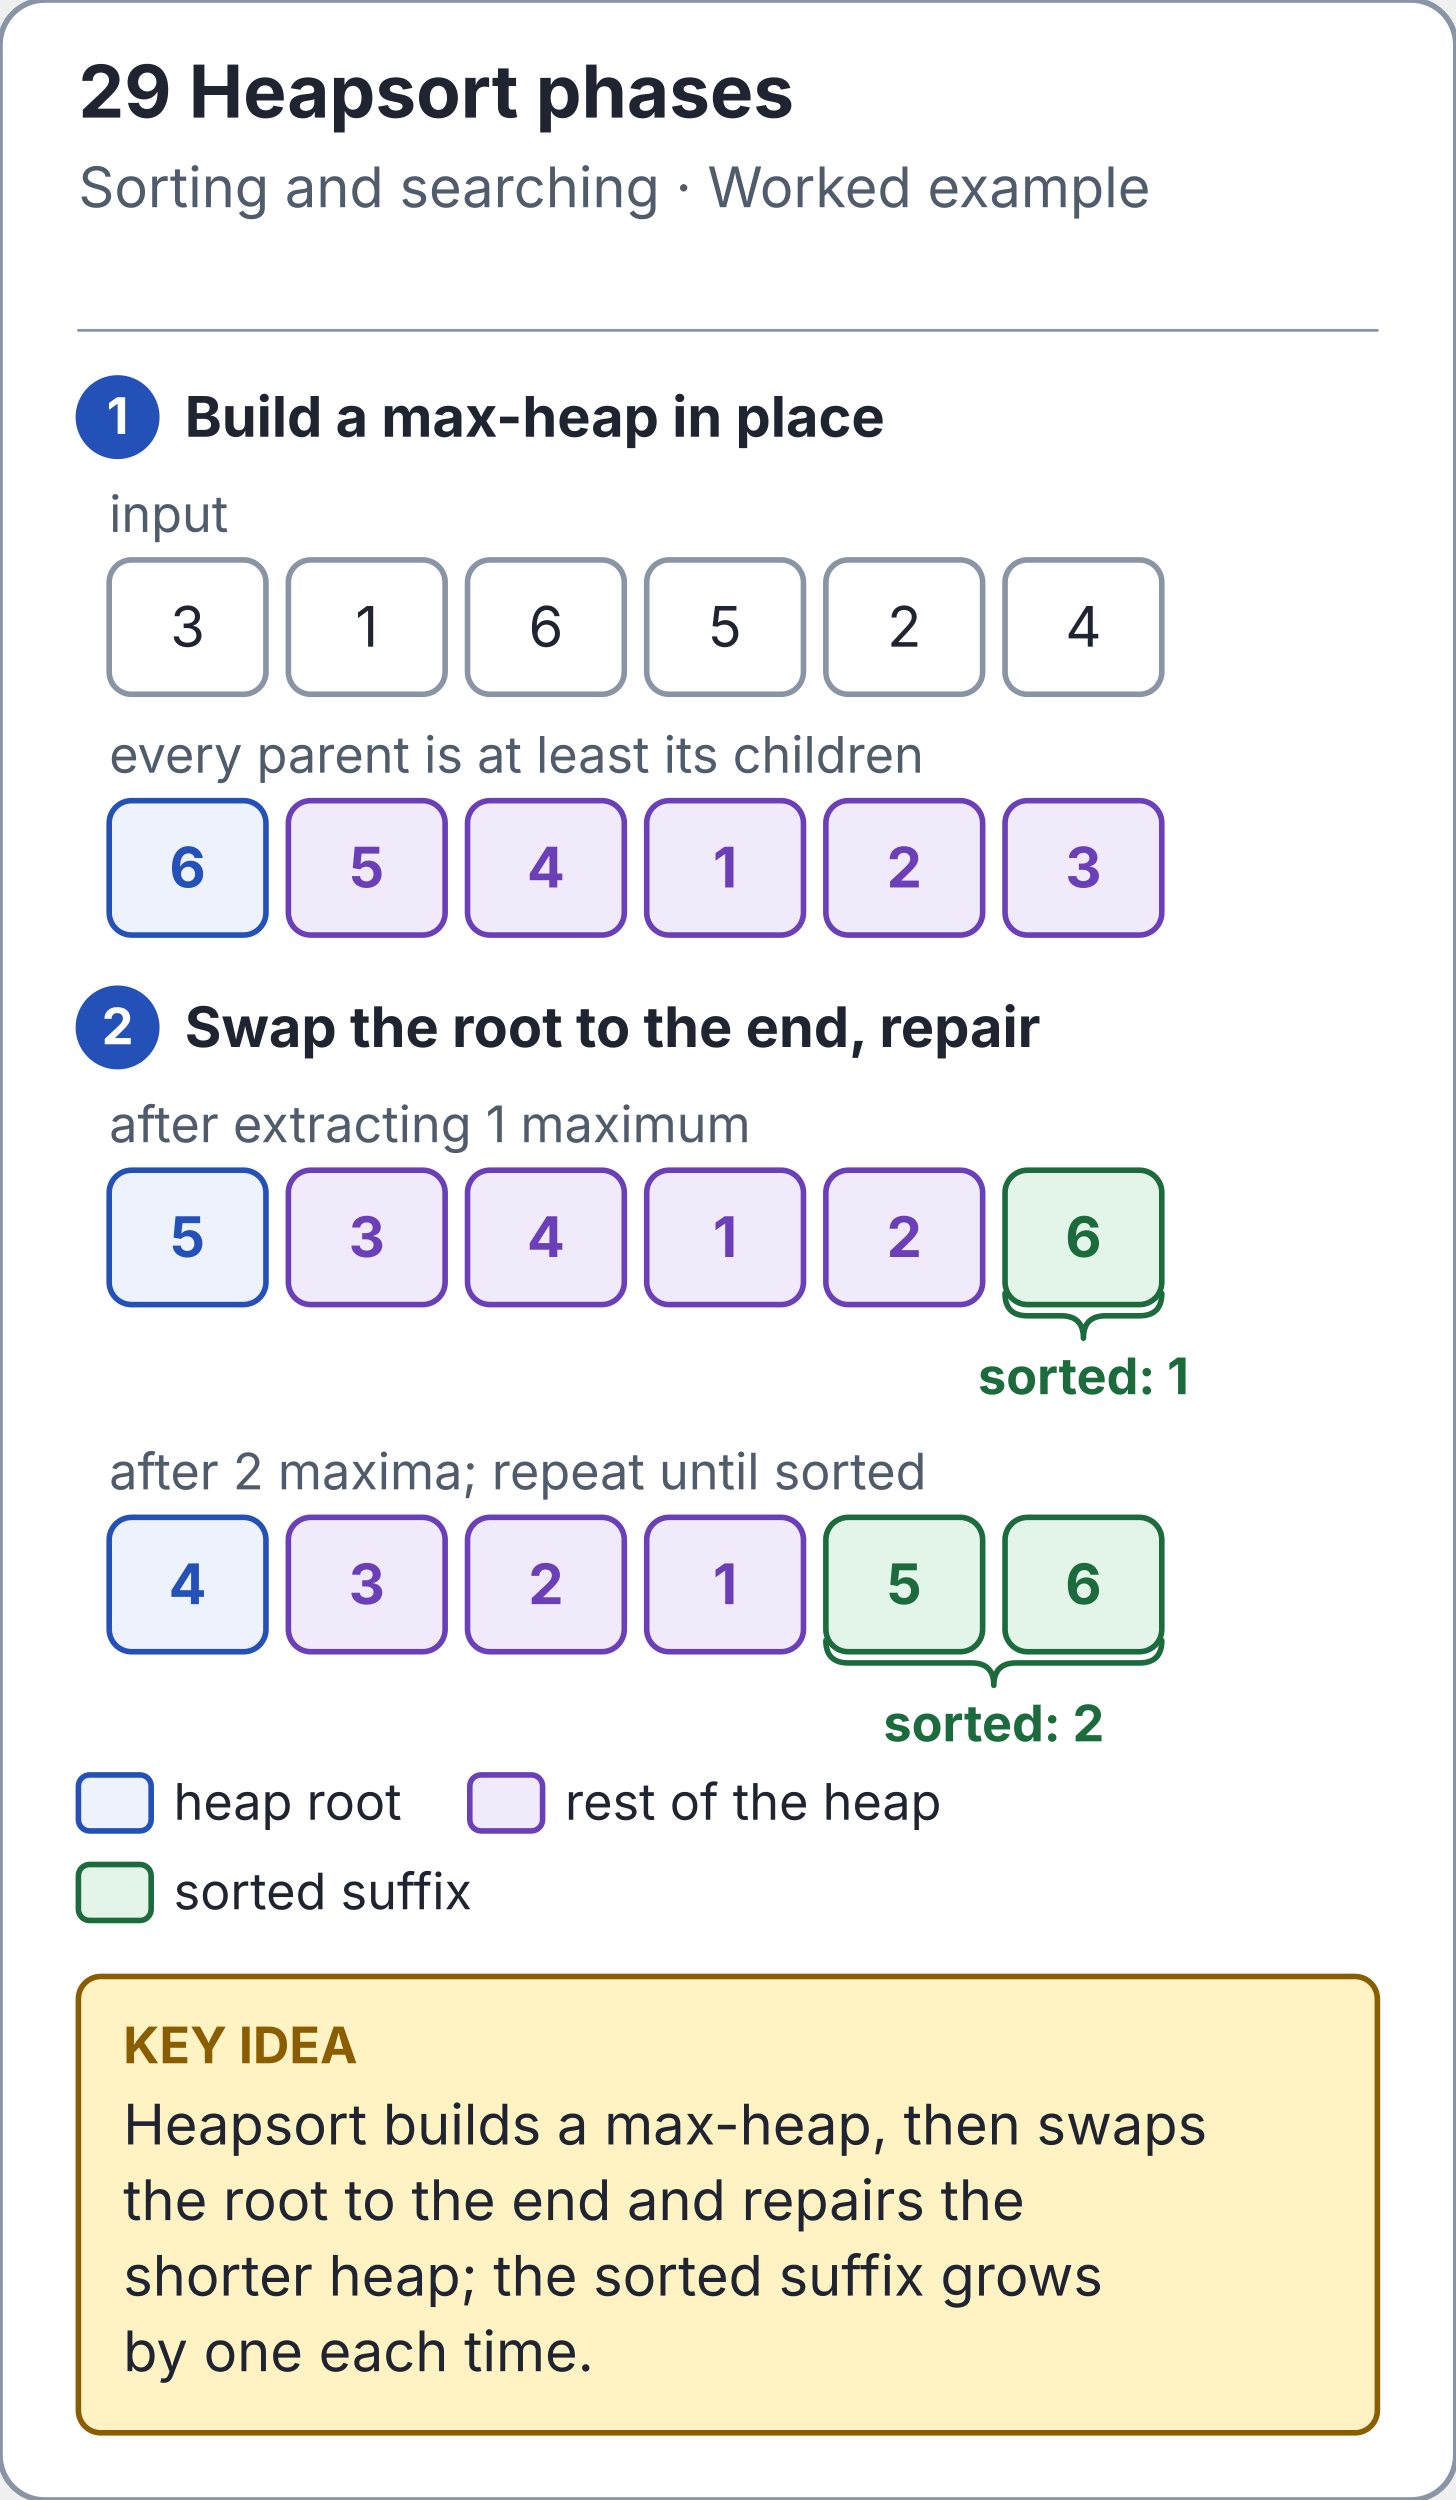
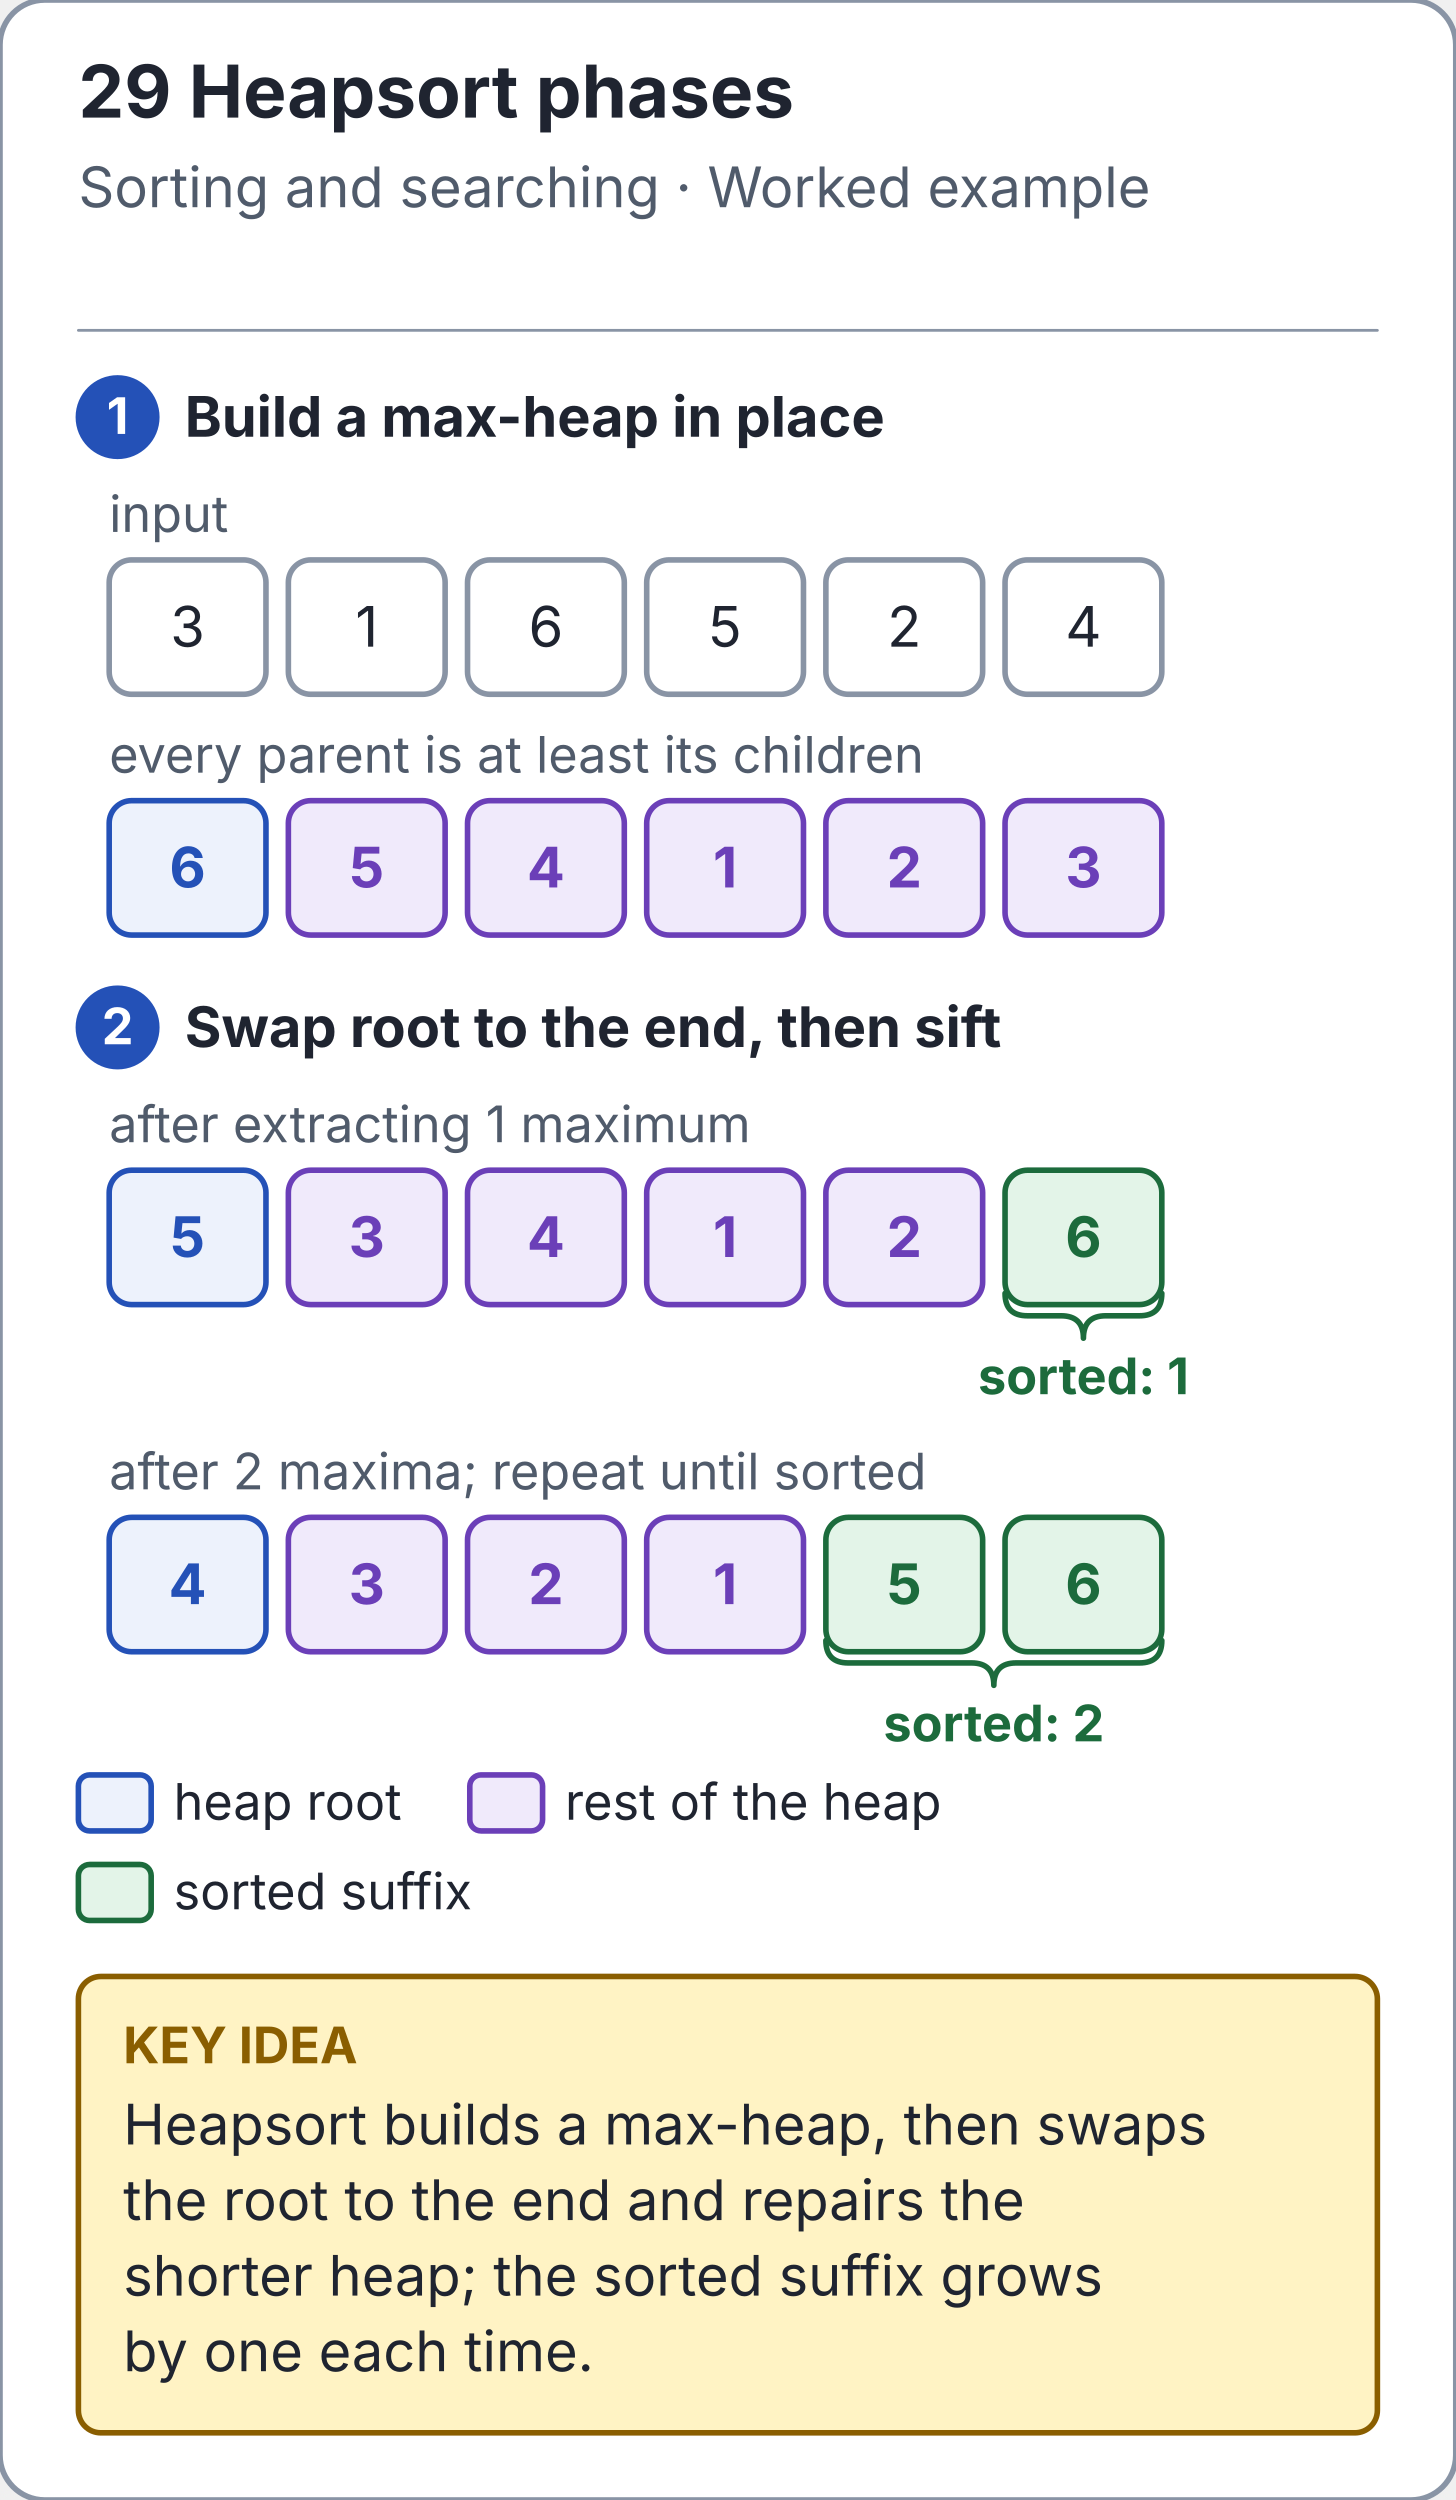
<svg xmlns="http://www.w3.org/2000/svg" viewBox="0 0 520 893" width="520" height="893" role="img" aria-labelledby="title desc">
  <style>text{font-family:system-ui,-apple-system,BlinkMacSystemFont,"Segoe UI",sans-serif} line,path{stroke-linecap:round;stroke-linejoin:round}</style>
  <defs>
    <marker id="heapsort-phases-paper-arrow" markerWidth="9" markerHeight="9" refX="8" refY="4" orient="auto" markerUnits="userSpaceOnUse">
      <path d="M 0 0 L 8 4 L 0 8 Z" fill="#ffffff" />
    </marker>
    <marker id="heapsort-phases-ink-arrow" markerWidth="9" markerHeight="9" refX="8" refY="4" orient="auto" markerUnits="userSpaceOnUse">
      <path d="M 0 0 L 8 4 L 0 8 Z" fill="#1f2430" />
    </marker>
    <marker id="heapsort-phases-muted-arrow" markerWidth="9" markerHeight="9" refX="8" refY="4" orient="auto" markerUnits="userSpaceOnUse">
      <path d="M 0 0 L 8 4 L 0 8 Z" fill="#505b6b" />
    </marker>
    <marker id="heapsort-phases-line-arrow" markerWidth="9" markerHeight="9" refX="8" refY="4" orient="auto" markerUnits="userSpaceOnUse">
      <path d="M 0 0 L 8 4 L 0 8 Z" fill="#8994a5" />
    </marker>
    <marker id="heapsort-phases-blue-arrow" markerWidth="9" markerHeight="9" refX="8" refY="4" orient="auto" markerUnits="userSpaceOnUse">
      <path d="M 0 0 L 8 4 L 0 8 Z" fill="#2451b7" />
    </marker>
    <marker id="heapsort-phases-soft-arrow" markerWidth="9" markerHeight="9" refX="8" refY="4" orient="auto" markerUnits="userSpaceOnUse">
      <path d="M 0 0 L 8 4 L 0 8 Z" fill="#edf2fc" />
    </marker>
    <marker id="heapsort-phases-note-arrow" markerWidth="9" markerHeight="9" refX="8" refY="4" orient="auto" markerUnits="userSpaceOnUse">
      <path d="M 0 0 L 8 4 L 0 8 Z" fill="#fff3c4" />
    </marker>
    <marker id="heapsort-phases-gold-arrow" markerWidth="9" markerHeight="9" refX="8" refY="4" orient="auto" markerUnits="userSpaceOnUse">
      <path d="M 0 0 L 8 4 L 0 8 Z" fill="#8a5e00" />
    </marker>
    <marker id="heapsort-phases-red-arrow" markerWidth="9" markerHeight="9" refX="8" refY="4" orient="auto" markerUnits="userSpaceOnUse">
      <path d="M 0 0 L 8 4 L 0 8 Z" fill="#bd3026" />
    </marker>
    <marker id="heapsort-phases-panel-arrow" markerWidth="9" markerHeight="9" refX="8" refY="4" orient="auto" markerUnits="userSpaceOnUse">
      <path d="M 0 0 L 8 4 L 0 8 Z" fill="#f6f8fb" />
    </marker>
    <marker id="heapsort-phases-green-arrow" markerWidth="9" markerHeight="9" refX="8" refY="4" orient="auto" markerUnits="userSpaceOnUse">
      <path d="M 0 0 L 8 4 L 0 8 Z" fill="#1c6b3c" />
    </marker>
    <marker id="heapsort-phases-mint-arrow" markerWidth="9" markerHeight="9" refX="8" refY="4" orient="auto" markerUnits="userSpaceOnUse">
      <path d="M 0 0 L 8 4 L 0 8 Z" fill="#e3f4e8" />
    </marker>
    <marker id="heapsort-phases-violet-arrow" markerWidth="9" markerHeight="9" refX="8" refY="4" orient="auto" markerUnits="userSpaceOnUse">
      <path d="M 0 0 L 8 4 L 0 8 Z" fill="#6b3fb8" />
    </marker>
    <marker id="heapsort-phases-lilac-arrow" markerWidth="9" markerHeight="9" refX="8" refY="4" orient="auto" markerUnits="userSpaceOnUse">
      <path d="M 0 0 L 8 4 L 0 8 Z" fill="#f0eafb" />
    </marker>
    <marker id="heapsort-phases-rose-arrow" markerWidth="9" markerHeight="9" refX="8" refY="4" orient="auto" markerUnits="userSpaceOnUse">
      <path d="M 0 0 L 8 4 L 0 8 Z" fill="#fde9e7" />
    </marker>
  </defs>
  <rect x="0" y="0" width="520" height="893" rx="16" fill="#ffffff" stroke="#8994a5" stroke-width="2" />
  <text x="28" y="42" font-size="26" fill="#1f2430" text-anchor="start" font-weight="700">29  Heapsort phases</text>
  <text x="28" y="74" font-size="20" fill="#505b6b" text-anchor="start" font-weight="400">Sorting and searching · Worked example</text>
  <line x1="28" y1="118" x2="492" y2="118" stroke="#8994a5" stroke-width="1" />
  <circle cx="42" cy="149" r="14" fill="#2451b7" stroke="#2451b7" stroke-width="2" />
  <text x="42" y="155" font-size="18" fill="#ffffff" text-anchor="middle" font-weight="700">1</text>
  <text x="66" y="156" font-size="20" fill="#1f2430" text-anchor="start" font-weight="700">Build a max-heap in place</text>
  <text x="39" y="190" font-size="18" fill="#505b6b" text-anchor="start" font-weight="400">input</text>
  <rect x="39" y="200" width="56" height="48" rx="8" fill="#ffffff" stroke="#8994a5" stroke-width="2" />
  <text x="67.0" y="231.0" font-size="20" fill="#1f2430" text-anchor="middle" font-weight="400">3</text>
  <rect x="103" y="200" width="56" height="48" rx="8" fill="#ffffff" stroke="#8994a5" stroke-width="2" />
  <text x="131.0" y="231.0" font-size="20" fill="#1f2430" text-anchor="middle" font-weight="400">1</text>
  <rect x="167" y="200" width="56" height="48" rx="8" fill="#ffffff" stroke="#8994a5" stroke-width="2" />
  <text x="195.0" y="231.0" font-size="20" fill="#1f2430" text-anchor="middle" font-weight="400">6</text>
  <rect x="231" y="200" width="56" height="48" rx="8" fill="#ffffff" stroke="#8994a5" stroke-width="2" />
  <text x="259.0" y="231.0" font-size="20" fill="#1f2430" text-anchor="middle" font-weight="400">5</text>
  <rect x="295" y="200" width="56" height="48" rx="8" fill="#ffffff" stroke="#8994a5" stroke-width="2" />
  <text x="323.0" y="231.0" font-size="20" fill="#1f2430" text-anchor="middle" font-weight="400">2</text>
  <rect x="359" y="200" width="56" height="48" rx="8" fill="#ffffff" stroke="#8994a5" stroke-width="2" />
  <text x="387.0" y="231.0" font-size="20" fill="#1f2430" text-anchor="middle" font-weight="400">4</text>
  <text x="39" y="276" font-size="18" fill="#505b6b" text-anchor="start" font-weight="400">every parent is at least its children</text>
  <rect x="39" y="286" width="56" height="48" rx="8" fill="#edf2fc" stroke="#2451b7" stroke-width="2" />
  <text x="67.0" y="317.0" font-size="20" fill="#2451b7" text-anchor="middle" font-weight="700">6</text>
  <rect x="103" y="286" width="56" height="48" rx="8" fill="#f0eafb" stroke="#6b3fb8" stroke-width="2" />
  <text x="131.0" y="317.0" font-size="20" fill="#6b3fb8" text-anchor="middle" font-weight="700">5</text>
  <rect x="167" y="286" width="56" height="48" rx="8" fill="#f0eafb" stroke="#6b3fb8" stroke-width="2" />
  <text x="195.0" y="317.0" font-size="20" fill="#6b3fb8" text-anchor="middle" font-weight="700">4</text>
  <rect x="231" y="286" width="56" height="48" rx="8" fill="#f0eafb" stroke="#6b3fb8" stroke-width="2" />
  <text x="259.0" y="317.0" font-size="20" fill="#6b3fb8" text-anchor="middle" font-weight="700">1</text>
  <rect x="295" y="286" width="56" height="48" rx="8" fill="#f0eafb" stroke="#6b3fb8" stroke-width="2" />
  <text x="323.0" y="317.0" font-size="20" fill="#6b3fb8" text-anchor="middle" font-weight="700">2</text>
  <rect x="359" y="286" width="56" height="48" rx="8" fill="#f0eafb" stroke="#6b3fb8" stroke-width="2" />
  <text x="387.0" y="317.0" font-size="20" fill="#6b3fb8" text-anchor="middle" font-weight="700">3</text>
  <circle cx="42" cy="367" r="14" fill="#2451b7" stroke="#2451b7" stroke-width="2" />
  <text x="42" y="373" font-size="18" fill="#ffffff" text-anchor="middle" font-weight="700">2</text>
-   <text x="66" y="374" font-size="20" fill="#1f2430" text-anchor="start" font-weight="700">Swap the root to the end, repair</text>
+   <text x="66" y="374" font-size="20" fill="#1f2430" text-anchor="start" font-weight="700">Swap root to the end, then sift</text>
  <text x="39" y="408" font-size="18" fill="#505b6b" text-anchor="start" font-weight="400">after extracting 1 maximum</text>
  <rect x="39" y="418" width="56" height="48" rx="8" fill="#edf2fc" stroke="#2451b7" stroke-width="2" />
  <text x="67.0" y="449.0" font-size="20" fill="#2451b7" text-anchor="middle" font-weight="700">5</text>
  <rect x="103" y="418" width="56" height="48" rx="8" fill="#f0eafb" stroke="#6b3fb8" stroke-width="2" />
  <text x="131.0" y="449.0" font-size="20" fill="#6b3fb8" text-anchor="middle" font-weight="700">3</text>
  <rect x="167" y="418" width="56" height="48" rx="8" fill="#f0eafb" stroke="#6b3fb8" stroke-width="2" />
  <text x="195.0" y="449.0" font-size="20" fill="#6b3fb8" text-anchor="middle" font-weight="700">4</text>
  <rect x="231" y="418" width="56" height="48" rx="8" fill="#f0eafb" stroke="#6b3fb8" stroke-width="2" />
  <text x="259.0" y="449.0" font-size="20" fill="#6b3fb8" text-anchor="middle" font-weight="700">1</text>
  <rect x="295" y="418" width="56" height="48" rx="8" fill="#f0eafb" stroke="#6b3fb8" stroke-width="2" />
  <text x="323.0" y="449.0" font-size="20" fill="#6b3fb8" text-anchor="middle" font-weight="700">2</text>
  <rect x="359" y="418" width="56" height="48" rx="8" fill="#e3f4e8" stroke="#1c6b3c" stroke-width="2" />
  <text x="387.0" y="449.0" font-size="20" fill="#1c6b3c" text-anchor="middle" font-weight="700">6</text>
  <path d="M 359 462 Q 359 470 367 470 H 379.0 Q 387.0 470 387.0 478 Q 387.0 470 395.0 470 H 407 Q 415 470 415 462" fill="none" stroke="#1c6b3c" stroke-width="2" />
  <text x="387.0" y="498" font-size="18" fill="#1c6b3c" text-anchor="middle" font-weight="700">sorted: 1</text>
  <text x="39" y="532" font-size="18" fill="#505b6b" text-anchor="start" font-weight="400">after 2 maxima; repeat until sorted</text>
  <rect x="39" y="542" width="56" height="48" rx="8" fill="#edf2fc" stroke="#2451b7" stroke-width="2" />
  <text x="67.0" y="573.0" font-size="20" fill="#2451b7" text-anchor="middle" font-weight="700">4</text>
  <rect x="103" y="542" width="56" height="48" rx="8" fill="#f0eafb" stroke="#6b3fb8" stroke-width="2" />
  <text x="131.0" y="573.0" font-size="20" fill="#6b3fb8" text-anchor="middle" font-weight="700">3</text>
  <rect x="167" y="542" width="56" height="48" rx="8" fill="#f0eafb" stroke="#6b3fb8" stroke-width="2" />
  <text x="195.0" y="573.0" font-size="20" fill="#6b3fb8" text-anchor="middle" font-weight="700">2</text>
  <rect x="231" y="542" width="56" height="48" rx="8" fill="#f0eafb" stroke="#6b3fb8" stroke-width="2" />
  <text x="259.0" y="573.0" font-size="20" fill="#6b3fb8" text-anchor="middle" font-weight="700">1</text>
  <rect x="295" y="542" width="56" height="48" rx="8" fill="#e3f4e8" stroke="#1c6b3c" stroke-width="2" />
  <text x="323.0" y="573.0" font-size="20" fill="#1c6b3c" text-anchor="middle" font-weight="700">5</text>
  <rect x="359" y="542" width="56" height="48" rx="8" fill="#e3f4e8" stroke="#1c6b3c" stroke-width="2" />
  <text x="387.0" y="573.0" font-size="20" fill="#1c6b3c" text-anchor="middle" font-weight="700">6</text>
  <path d="M 295 586 Q 295 594 303 594 H 347.0 Q 355.0 594 355.0 602 Q 355.0 594 363.0 594 H 407 Q 415 594 415 586" fill="none" stroke="#1c6b3c" stroke-width="2" />
  <text x="355.0" y="622" font-size="18" fill="#1c6b3c" text-anchor="middle" font-weight="700">sorted: 2</text>
  <rect x="28" y="634" width="26" height="20" rx="4" fill="#edf2fc" stroke="#2451b7" stroke-width="2" />
  <text x="62" y="650" font-size="18" fill="#1f2430" text-anchor="start" font-weight="400">heap root</text>
  <rect x="167.808" y="634" width="26" height="20" rx="4" fill="#f0eafb" stroke="#6b3fb8" stroke-width="2" />
  <text x="201.808" y="650" font-size="18" fill="#1f2430" text-anchor="start" font-weight="400">rest of the heap</text>
  <rect x="28" y="666" width="26" height="20" rx="4" fill="#e3f4e8" stroke="#1c6b3c" stroke-width="2" />
  <text x="62" y="682" font-size="18" fill="#1f2430" text-anchor="start" font-weight="400">sorted suffix</text>
  <rect x="28" y="706" width="464" height="163" rx="8" fill="#fff3c4" stroke="#8a5e00" stroke-width="2" />
  <text x="44" y="737" font-size="18" fill="#8a5e00" text-anchor="start" font-weight="700">KEY IDEA</text>
  <text x="44" y="766" font-size="20" fill="#1f2430" text-anchor="start" font-weight="400">Heapsort builds a max-heap, then swaps</text>
  <text x="44" y="793" font-size="20" fill="#1f2430" text-anchor="start" font-weight="400">the root to the end and repairs the</text>
  <text x="44" y="820" font-size="20" fill="#1f2430" text-anchor="start" font-weight="400">shorter heap; the sorted suffix grows</text>
  <text x="44" y="847" font-size="20" fill="#1f2430" text-anchor="start" font-weight="400">by one each time.</text>
</svg>
